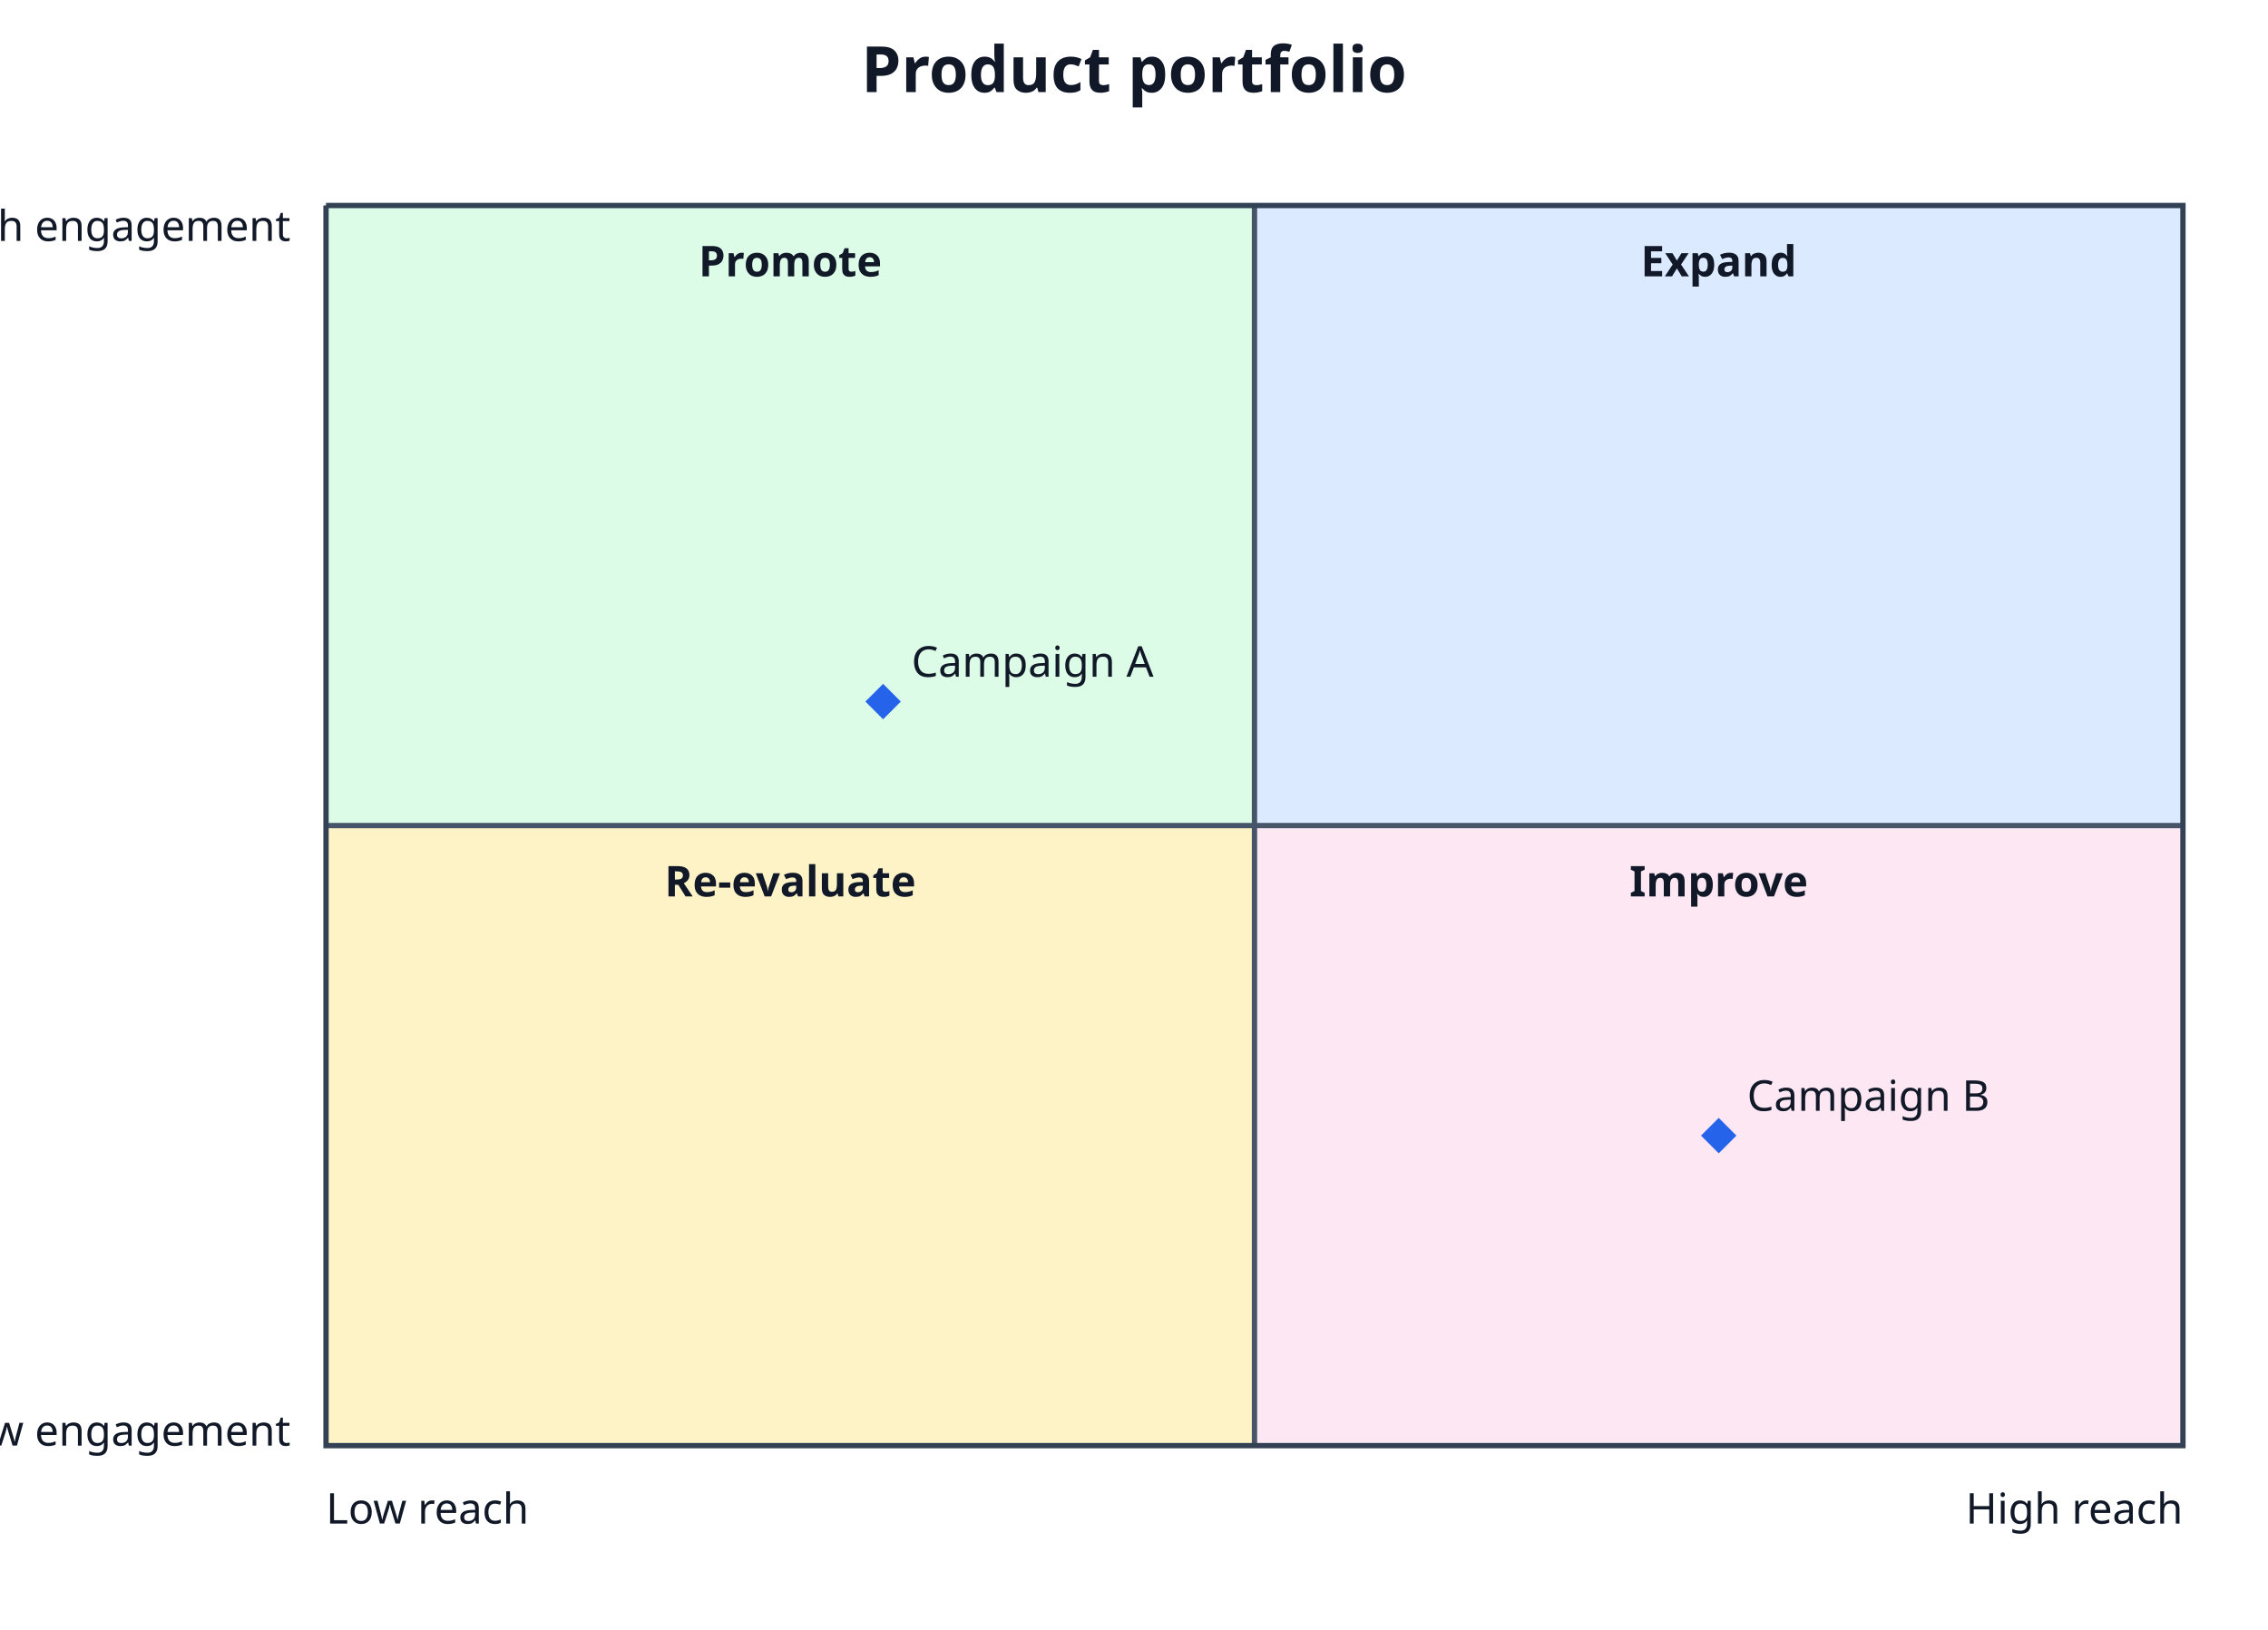
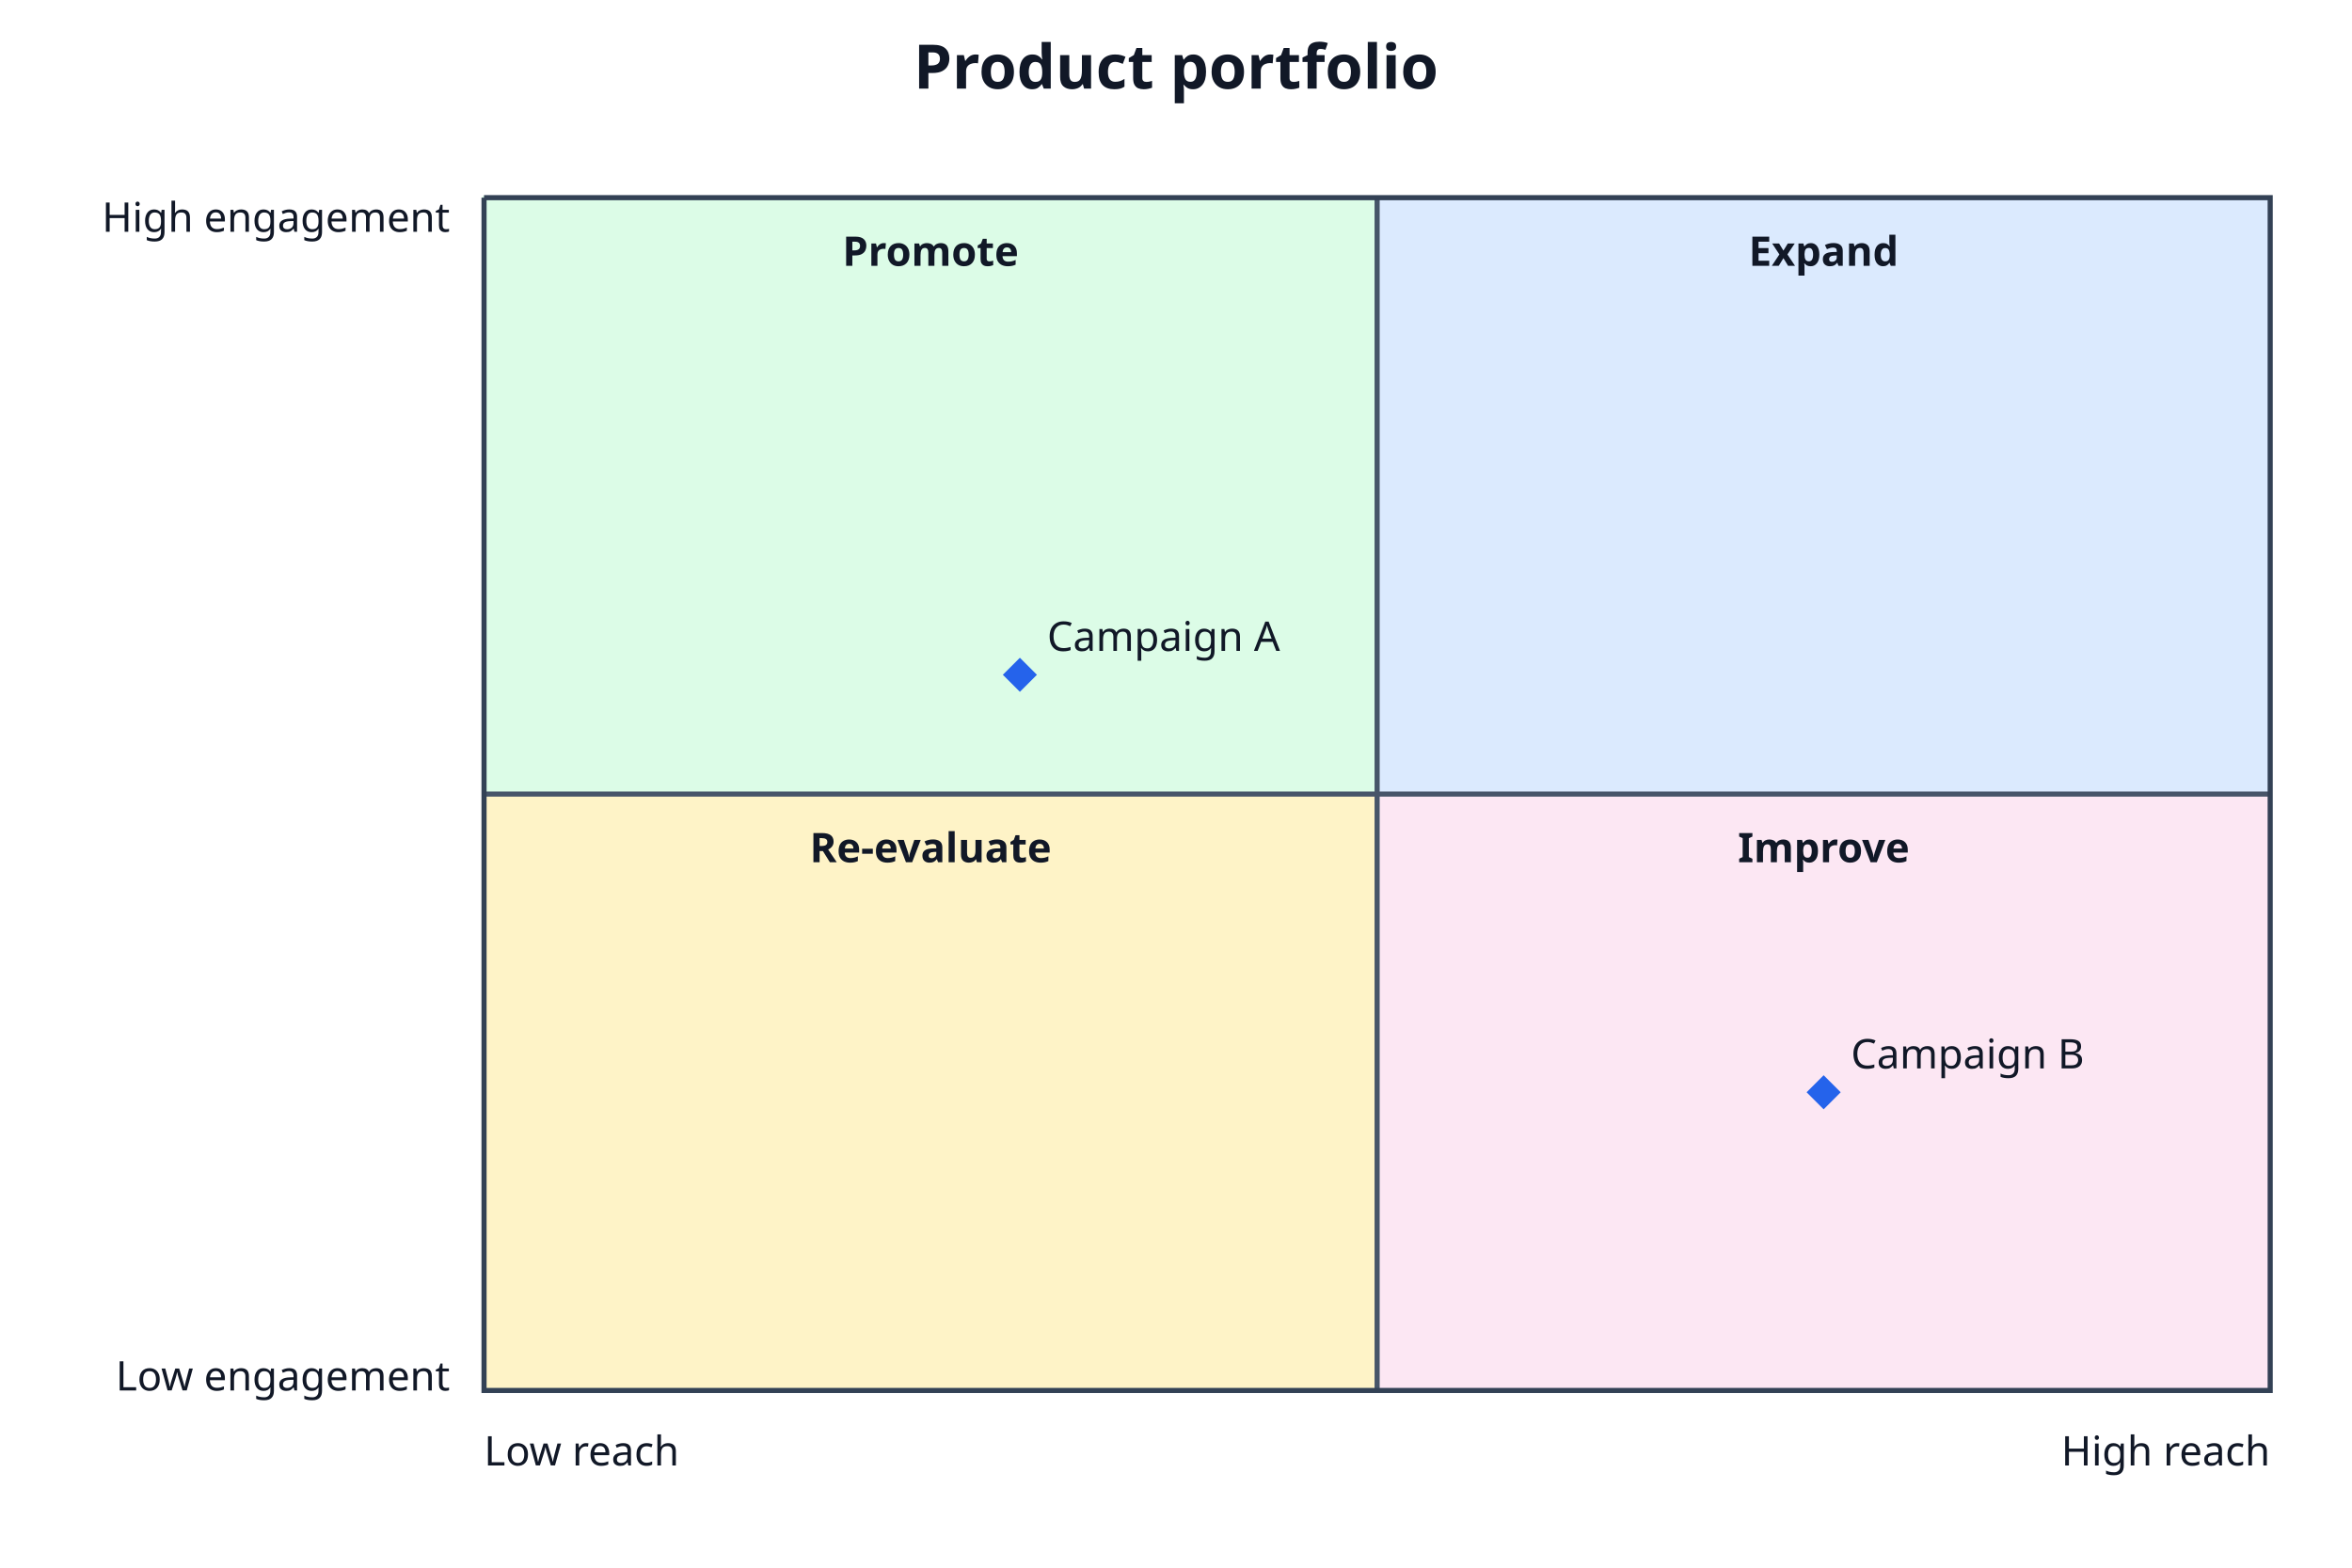
- <svg xmlns="http://www.w3.org/2000/svg" width="640" height="460" viewBox="0 0 640 460" role="img">
-   <text x="320" y="26" text-anchor="middle" font-family="sans-serif" font-size="18" font-weight="600" fill="#111827">Product portfolio</text>
-   <rect x="354" y="58" width="262" height="175" rx="0" fill="#dbeafe" stroke="#dbeafe" stroke-width="1" />
-   <rect x="92" y="58" width="262" height="175" rx="0" fill="#dcfce7" stroke="#dcfce7" stroke-width="1" />
-   <rect x="92" y="233" width="262" height="175" rx="0" fill="#fef3c7" stroke="#fef3c7" stroke-width="1" />
-   <rect x="354" y="233" width="262" height="175" rx="0" fill="#fce7f3" stroke="#fce7f3" stroke-width="1" />
-   <line x1="354" y1="58" x2="354" y2="408" stroke="#475569" stroke-width="1.5" fill="none" />
-   <line x1="92" y1="233" x2="616" y2="233" stroke="#475569" stroke-width="1.5" fill="none" />
-   <polyline points="92,58 616,58 616,408 92,408 92,58" stroke="#334155" stroke-width="1.5" fill="none" />
-   <text x="92" y="430" text-anchor="start" font-family="sans-serif" font-size="12" font-weight="400" fill="#111827">Low reach</text>
-   <text x="616" y="430" text-anchor="end" font-family="sans-serif" font-size="12" font-weight="400" fill="#111827">High reach</text>
-   <text x="82" y="408" text-anchor="end" font-family="sans-serif" font-size="12" font-weight="400" fill="#111827">Low engagement</text>
-   <text x="82" y="68" text-anchor="end" font-family="sans-serif" font-size="12" font-weight="400" fill="#111827">High engagement</text>
-   <text x="485" y="78" text-anchor="middle" font-family="sans-serif" font-size="12" font-weight="600" fill="#111827">Expand</text>
-   <text x="223" y="78" text-anchor="middle" font-family="sans-serif" font-size="12" font-weight="600" fill="#111827">Promote</text>
-   <text x="223" y="253" text-anchor="middle" font-family="sans-serif" font-size="12" font-weight="600" fill="#111827">Re-evaluate</text>
-   <text x="485" y="253" text-anchor="middle" font-family="sans-serif" font-size="12" font-weight="600" fill="#111827">Improve</text>
-   <polygon points="249.2,193 254.2,198 249.2,203 244.2,198" fill="#2563eb" />
-   <text x="257.2" y="191" text-anchor="start" font-family="sans-serif" font-size="12" font-weight="400" fill="#111827">Campaign A</text>
-   <polygon points="485,315.5 490,320.5 485,325.5 480,320.5" fill="#2563eb" />
-   <text x="493" y="313.5" text-anchor="start" font-family="sans-serif" font-size="12" font-weight="400" fill="#111827">Campaign B</text>
+ <svg xmlns="http://www.w3.org/2000/svg" width="690" height="460" viewBox="0 0 690 460" role="img">
+   <text x="345" y="26" text-anchor="middle" font-family="sans-serif" font-size="18" font-weight="600" fill="#111827">Product portfolio</text>
+   <rect x="404" y="58" width="262" height="175" rx="0" fill="#dbeafe" stroke="#dbeafe" stroke-width="1" />
+   <rect x="142" y="58" width="262" height="175" rx="0" fill="#dcfce7" stroke="#dcfce7" stroke-width="1" />
+   <rect x="142" y="233" width="262" height="175" rx="0" fill="#fef3c7" stroke="#fef3c7" stroke-width="1" />
+   <rect x="404" y="233" width="262" height="175" rx="0" fill="#fce7f3" stroke="#fce7f3" stroke-width="1" />
+   <line x1="404" y1="58" x2="404" y2="408" stroke="#475569" stroke-width="1.5" fill="none" />
+   <line x1="142" y1="233" x2="666" y2="233" stroke="#475569" stroke-width="1.5" fill="none" />
+   <polyline points="142,58 666,58 666,408 142,408 142,58" stroke="#334155" stroke-width="1.5" fill="none" />
+   <text x="142" y="430" text-anchor="start" font-family="sans-serif" font-size="12" font-weight="400" fill="#111827">Low reach</text>
+   <text x="666" y="430" text-anchor="end" font-family="sans-serif" font-size="12" font-weight="400" fill="#111827">High reach</text>
+   <text x="132" y="408" text-anchor="end" font-family="sans-serif" font-size="12" font-weight="400" fill="#111827">Low engagement</text>
+   <text x="132" y="68" text-anchor="end" font-family="sans-serif" font-size="12" font-weight="400" fill="#111827">High engagement</text>
+   <text x="535" y="78" text-anchor="middle" font-family="sans-serif" font-size="12" font-weight="600" fill="#111827">Expand</text>
+   <text x="273" y="78" text-anchor="middle" font-family="sans-serif" font-size="12" font-weight="600" fill="#111827">Promote</text>
+   <text x="273" y="253" text-anchor="middle" font-family="sans-serif" font-size="12" font-weight="600" fill="#111827">Re-evaluate</text>
+   <text x="535" y="253" text-anchor="middle" font-family="sans-serif" font-size="12" font-weight="600" fill="#111827">Improve</text>
+   <polygon points="299.2,193 304.2,198 299.2,203 294.2,198" fill="#2563eb" />
+   <text x="307.2" y="191" text-anchor="start" font-family="sans-serif" font-size="12" font-weight="400" fill="#111827">Campaign A</text>
+   <polygon points="535,315.5 540,320.5 535,325.5 530,320.5" fill="#2563eb" />
+   <text x="543" y="313.5" text-anchor="start" font-family="sans-serif" font-size="12" font-weight="400" fill="#111827">Campaign B</text>
</svg>
